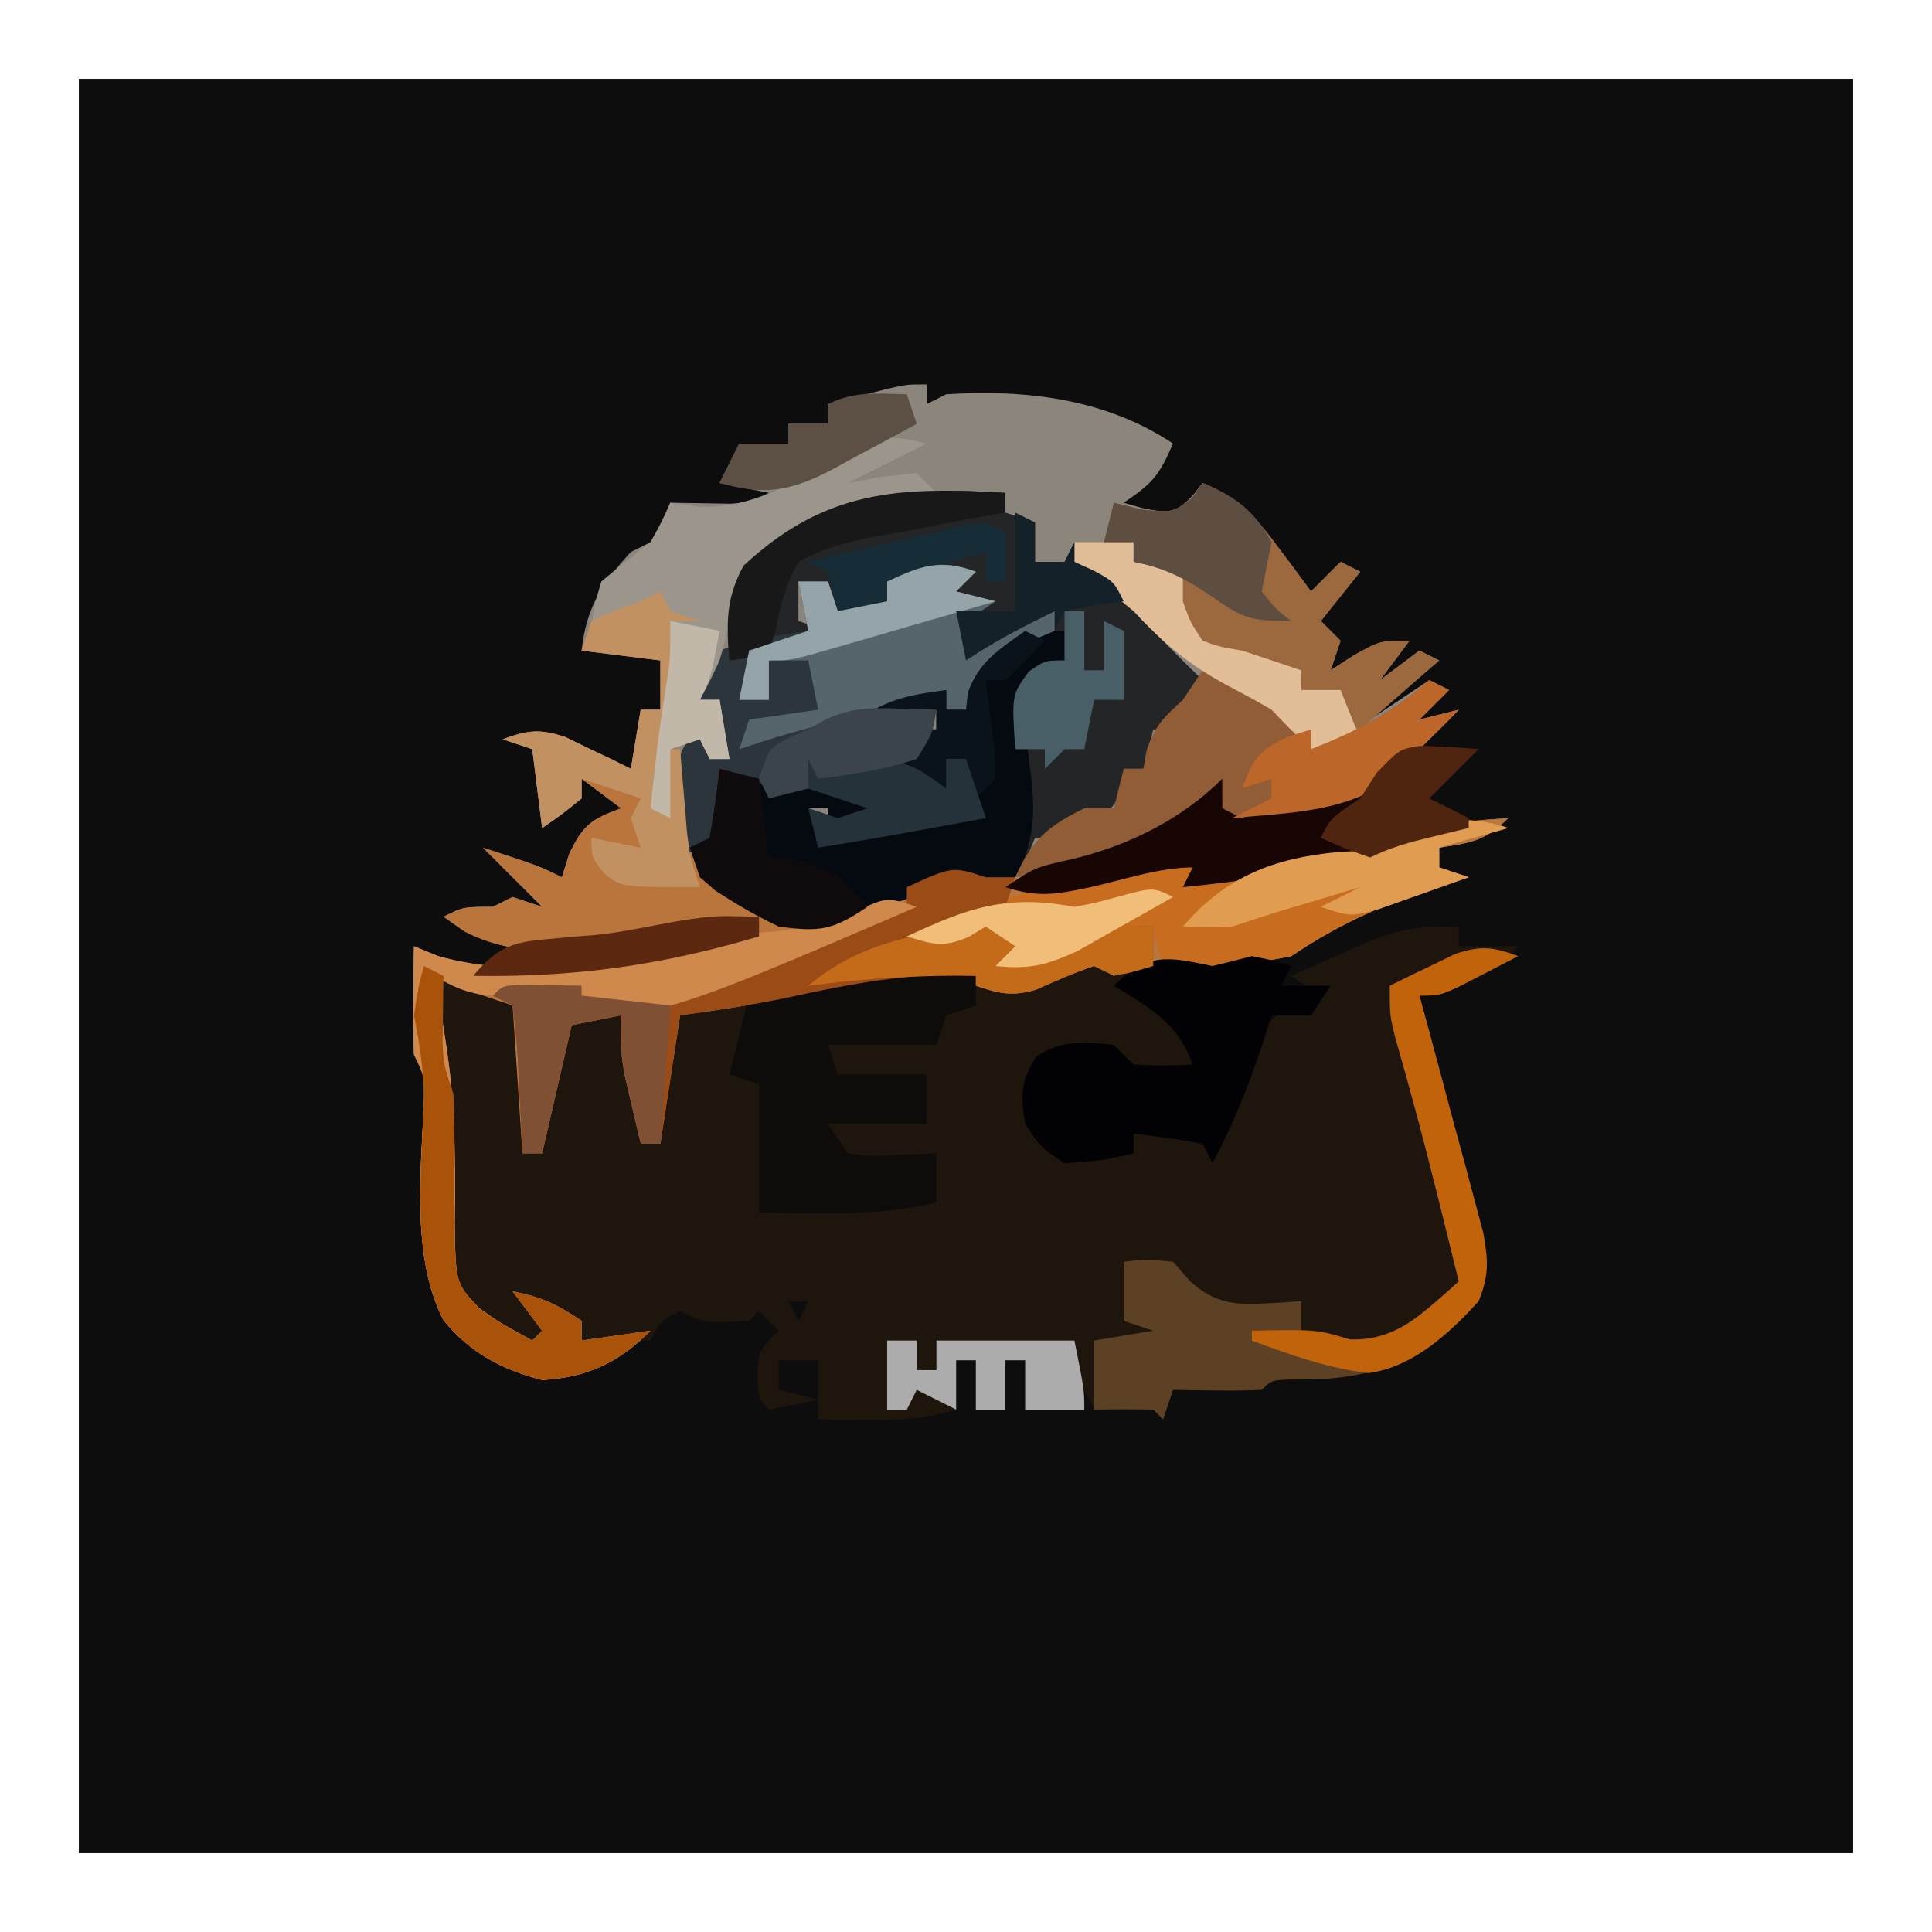
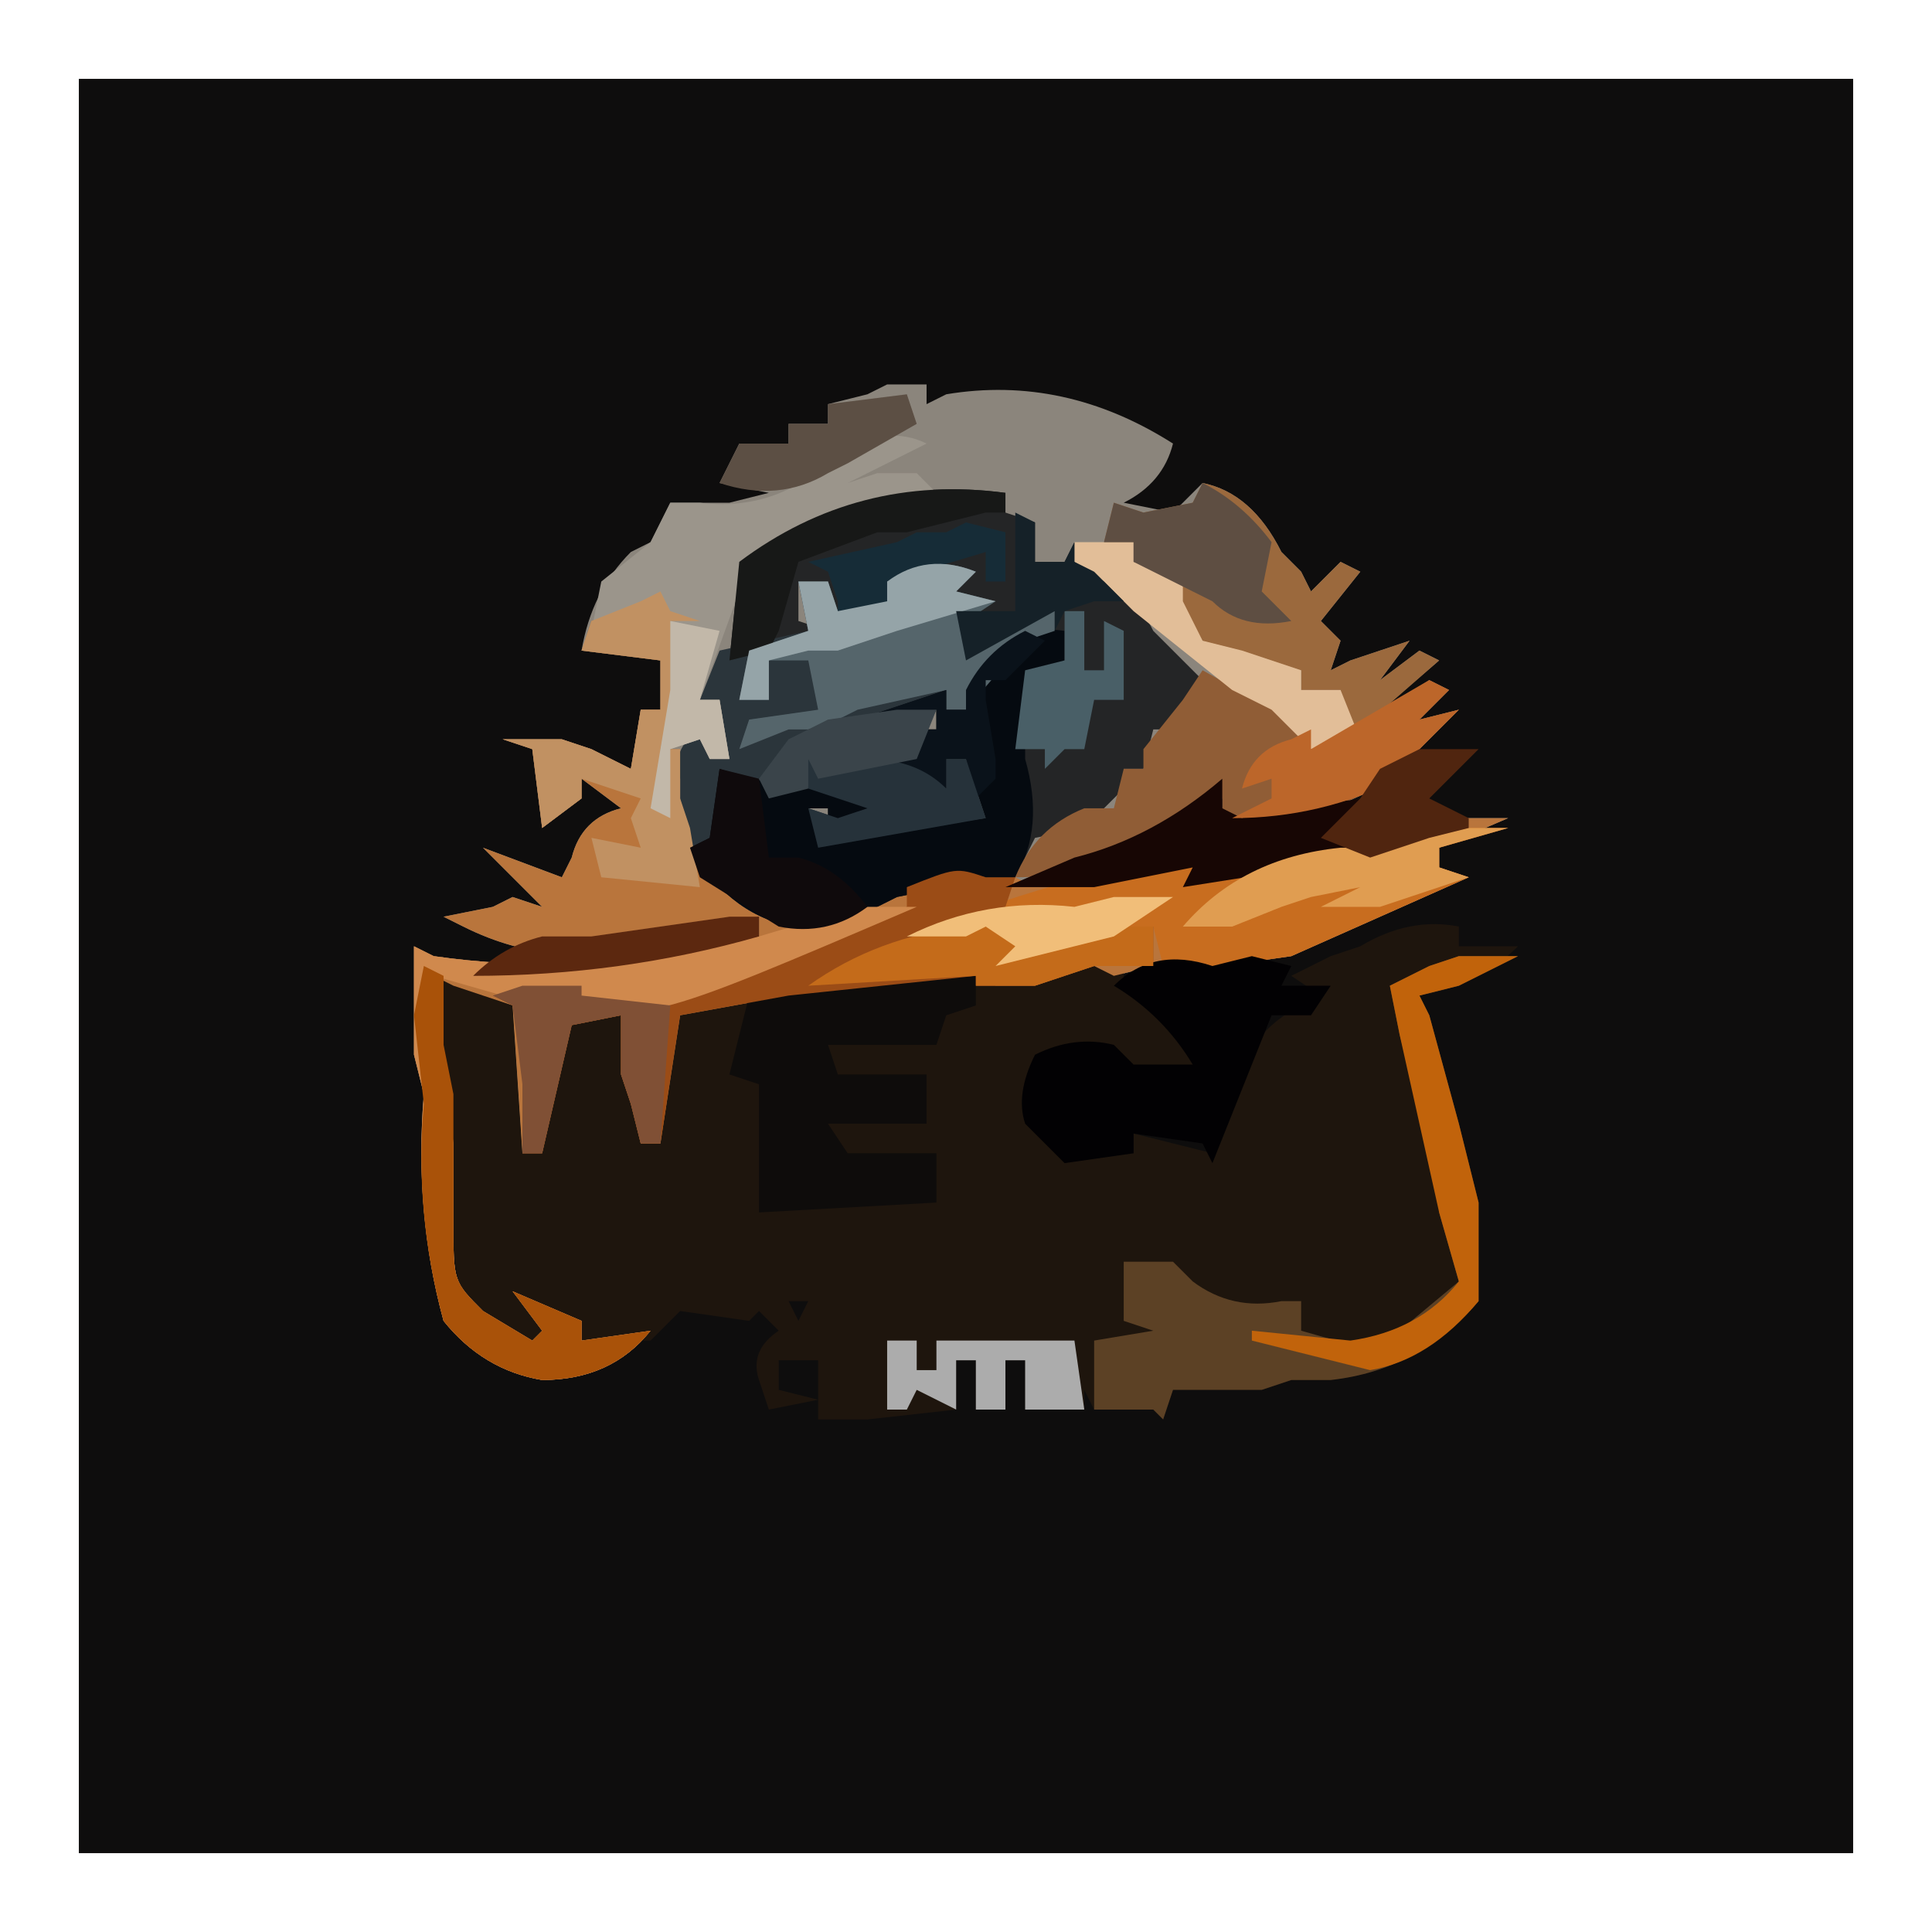
<svg xmlns="http://www.w3.org/2000/svg" viewBox="0 0 196 196">
-   <path fill="#0E0D0D" d="M8 8h180v180H8z" />
-   <path fill="#8B857C" d="M94 39v2l2-1c8.05-.51 16.16.44 23 5-1.37 3.16-1.99 3.99-5 6 2.31.69 2.31.69 5 1 1.81-1.44 1.81-1.44 3-3 3.67 1.48 5.41 3.48 7.75 6.62.61.82 1.23 1.64 1.86 2.48.23.31.23.31 1.39 1.9l3-3 2 1-4 5 2 2c-.16.5-.16.5-1 3 .38-.25.38-.25 2.31-1.5C140 65 140 65 143 65l-3 4 4-3 2 1c-1.16.99-1.16.99-7 6l6-4 2 1-3 3 4-1c-1.31 1.36-2.65 2.68-4 4l-2.62 2.62c-3.94 3.27-8.47 3.63-13.38 4.38-1.34.32-2.67.65-4 1v-3a73 73 0 0 0-7.12 3.94c-4.36 2.53-9.04 3.77-13.88 5.06l8.31-1.44c.79-.13 1.57-.27 2.38-.41.76-.13 1.52-.26 2.3-.4.69-.12 1.39-.24 2.11-.36C120 87 120 87 123 86v2c-.33.16-.33.16-2 1 7.75-.88 7.75-.88 10-2 2.27-.27 4.53-.44 6.81-.62C140 86 140 86 143 84c2.48-.41 2.48-.41 5.19-.62.9-.08 1.8-.15 2.73-.23.69-.05 1.37-.1 2.08-.15-2.36 2.36-3.78 2.49-7 3v2c.5.16.5.16 3 1-.8.24-1.59.48-2.41.73-5.87 1.86-10.48 3.82-15.59 7.27-3.62.69-3.62.69-7 1-.74.21-1.48.41-2.25.62C120 99 120 99 117 98c-1.34.32-2.67.66-4 1l-2-1c-2.04.67-3.96 1.54-5.93 2.41-2.41.69-3.72.39-6.07-.41v-1c-6.69-.41-12.81.84-19.32 2.25-3.56.73-7.08 1.27-10.68 1.75l-2 13h-2c-.34-1.42-.67-2.83-1-4.25-.19-.79-.37-1.58-.56-2.39C63 107 63 107 63 103c-.83.16-.83.16-5 1l-3 13h-2c-.16-2.47-.16-2.47-1-15l-6-2-2-1c.13.63.27 1.27.4 1.92.97 5.12 1.65 9.95 1.71 15.15.01.89.03 1.77.05 2.68q.03 2.655-.03 5.31c.09 6.12.09 6.12 2.48 8.65 1.94 1.39 1.94 1.39 5.39 3.29l1-1-3-4c2.96.61 4.38 1.25 7 3v2c1.16-.16 1.16-.16 7-1-3.24 3.24-6.4 4.73-11 5-4.11-1.07-7.3-2.75-10.02-6.09-3.35-6.54-2.21-15.55-1.95-22.7C43 109 43 109 42 107c-.07-1.87-.08-3.75-.06-5.62.01-1.01.02-2.01.02-3.04.02-.77.03-1.55.04-2.34.8.33 1.61.66 2.44 1 8.67 2.44 17.84.64 26.56-1l1-1c1.67-.04 3.33-.04 5 0v-2c-3.53.43-6.75.92-10.12 2.06-6.36 1.54-13.84 2.53-19.78-.58-.69-.49-1.39-.98-2.1-1.48 2-1 2-1 5-1 .33-.16.33-.16 2-1l3 1-1.31-1.31L49 86c5.75 1.87 5.75 1.87 8 3 .25-.78.49-1.57.75-2.38 1.4-2.94 2.26-3.52 5.25-4.62l-4-3v2c-2 1.62-2 1.62-4 3l-1-8-3-1c2.55-.93 3.74-1.09 6.36-.22l2.39 1.16 2.42 1.15c.61.3 1.21.6 1.83.91l1-6h2v-5l-8-1c.5-4.4 2.02-6.75 5-10l2-1c1.12-2.06 1.12-2.06 2-4 2.02.03 4.04.07 6.05.1C76 51 76 51 78 50c-.83-.16-.83-.16-5-1l2-4h5v-2h4v-2c1.29-.34 2.58-.67 3.88-1 .71-.19 1.43-.37 2.17-.56C92 39 92 39 94 39" />
-   <path fill="#1E150D" d="M148 94v2h6c-2.67 3.45-5.92 3.91-10 5 .22.8.43 1.59.66 2.42.98 3.6 1.94 7.22 2.9 10.83.34 1.25.69 2.51 1.04 3.8l.97 3.65c.29 1.11.59 2.22.9 3.37.51 2.83.59 4.29-.47 6.93-4.4 5.05-8.84 7.39-15.5 7.88-1.02.01-2.04.03-3.09.05C129 140 129 140 128 141c-1.52.07-3.04.08-4.56.06-.83-.01-1.66-.02-2.51-.02-.63-.02-1.27-.03-1.93-.04l-1 3-1-1q-3-.06-6 0l-1-2v2h-6v-5h-2v5h-3v-5h-2v5c-3.16.94-5.97 1.11-9.25 1.06-.89-.01-1.78-.02-2.7-.02-.68-.02-1.35-.03-2.05-.04v-6h-4v3l4 1c-1.66.38-3.32.71-5 1-1-1-1-1-1.19-3.44C77 137 77 137 79 135l-2-2-1 1c-4.53.23-4.53.23-7-1-2 1-2 1-3 3h-7v-2l-6-2 4 5c-3.95-.35-6.7-1.69-9.71-4.28-2.6-3.46-2.14-7.68-2.1-11.84-.03-1.8-.05-3.59-.08-5.39v-2.39C45 111 45 111 44 108c-.07-1.56-.09-3.13-.06-4.69.01-.81.02-1.61.02-2.45.02-.61.03-1.23.04-1.86 5.75 1.88 5.75 1.88 8 3 1.24 4.96 1.1 9.92 1 15h2l.15-2.3c.07-.99.15-1.99.23-3.01.06-.99.13-1.97.21-2.99C56 106 56 106 58 103c2.62-.19 2.62-.19 5 0 2.29 8.43 2.29 8.43 2 13h2l-.12-3.62c-.14-3.81.82-6.81 2.12-10.38 1.17-.2 2.34-.41 3.54-.62 1.55-.27 3.1-.55 4.65-.82.77-.13 1.54-.27 2.33-.41 3.1-.54 6.19-1.09 9.28-1.74 4.03-.75 8.58-1.37 12.2.78 2.63 1.07 3.47.42 6.06-.63.67-.31 1.35-.61 2.04-.93C111 97 111 97 114 98v2l2.88 1.88c2.94 2 3.96 2.87 5.12 6.12-1 1-1 1-3.94 1.19C115 109 115 109 113 107c-3-.25-3-.25-6 0l-2 2c.38 3.62.38 3.62 1 7 6.75 1 6.75 1 9 1v-2c6.88.88 6.88.88 8 2 .38-.99.75-1.97 1.14-2.99.51-1.3 1.03-2.59 1.55-3.89.24-.65.49-1.3.74-1.97 1.33-3.27 2.11-4.9 5.28-6.6.38-.09.38-.09 2.29-.55l-3-2c.63-.28 1.25-.55 1.9-.84.82-.36 1.63-.72 2.48-1.1.81-.36 1.62-.72 2.46-1.09 3.73-1.67 6-2.06 10.16-1.97m-68 38 1 2 1-2z" />
-   <path fill="#B9753C" d="m67 60 1 2 3 1h-3c.21 1.03.41 2.06.62 3.12.4 4.09-.25 6.09-1.62 9.88-.12 3.38-.12 3.38 0 6l1-6h1c.04.76.07 1.52.11 2.3.04.5.04.5.2 3.01.06.99.12 1.97.18 2.99.57 3.01 1.12 3.87 3.51 5.7 4.25 2.55 7.07 3.37 12 3 3.11-1.13 3.11-1.13 6.19-2.56 5.48-2.55 5.48-2.55 8.81-1.44h3l2 1c2.51-.39 4.96-.84 7.44-1.38.68-.13 1.36-.27 2.06-.42 2.9-.6 5.69-1.26 8.5-2.2v2l-2 1c7.75-.88 7.75-.88 10-2 2.27-.27 4.53-.44 6.81-.62C140 86 140 86 143 84c2.48-.41 2.48-.41 5.19-.62.9-.08 1.8-.15 2.73-.23.69-.05 1.37-.1 2.08-.15-2.36 2.36-3.78 2.49-7 3v2c.5.16.5.16 3 1-.8.24-1.59.48-2.41.73-5.87 1.86-10.48 3.82-15.59 7.27-3.62.69-3.62.69-7 1-.74.21-1.48.41-2.25.62C120 99 120 99 117 98c-1.34.32-2.67.66-4 1l-2-1c-2.04.67-3.96 1.54-5.93 2.41-2.41.69-3.72.39-6.07-.41v-1c-6.69-.41-12.81.84-19.32 2.25-3.56.73-7.08 1.27-10.68 1.75l-2 13h-2c-.34-1.42-.67-2.83-1-4.25-.19-.79-.37-1.58-.56-2.39C63 107 63 107 63 103c-.83.16-.83.16-5 1l-3 13h-2c-.16-2.47-.16-2.47-1-15l-6-2-2-1c.13.63.27 1.27.4 1.92.97 5.12 1.65 9.95 1.71 15.15.01.89.03 1.77.05 2.68q.03 2.655-.03 5.31c.09 6.12.09 6.12 2.48 8.65 1.94 1.39 1.94 1.39 5.39 3.29l1-1-3-4c2.96.61 4.38 1.25 7 3v2c1.16-.16 1.16-.16 7-1-3.24 3.24-6.4 4.73-11 5-4.11-1.07-7.3-2.75-10.02-6.09-3.35-6.54-2.21-15.55-1.95-22.7C43 109 43 109 42 107c-.07-1.87-.08-3.75-.06-5.62.01-1.01.02-2.01.02-3.04.02-.77.03-1.55.04-2.34.8.33 1.61.66 2.44 1 8.67 2.44 17.84.64 26.56-1l1-1c1.67-.04 3.33-.04 5 0v-2c-3.53.43-6.75.92-10.12 2.06-6.36 1.54-13.84 2.53-19.78-.58-.69-.49-1.39-.98-2.1-1.48 2-1 2-1 5-1l2-1 3 1-1.31-1.31L49 86c5.75 1.88 5.75 1.88 8 3 .12-.39.12-.39.75-2.38 1.4-2.94 2.26-3.52 5.25-4.62l-4-3v2c-2 1.62-2 1.62-4 3l-1-8-3-1c2.55-.93 3.74-1.09 6.36-.22.79.38 1.58.76 2.39 1.16l2.42 1.15c.61.3 1.21.6 1.83.91l1-6h2v-5l-8-1 1-3c2.44-1.12 2.44-1.12 5-2z" />
-   <path fill="#242526" d="M102 50v2l3 1v4h3l1-2v2c.58.23 1.16.45 1.75.69 2.85 1.66 4.25 3.7 6.25 6.31 1.65 1.69 3.31 3.36 5 5-1.38 2.5-1.38 2.5-3 5h-2l-1 4h-2l-.12 1.81C113 82 113 82 110.06 83.75 107 85 107 85 105 85c-.25.62-.5 1.24-.75 1.88-1.48 2.51-2.5 3.2-5.25 4.12-.5-.16-.5-.16-3-1-2.19.52-2.19.52-4.56 1.38-.79.27-1.57.55-2.38.83C87 93 87 93 85 94c-5.2.74-8.11-.92-12.36-3.61C71 89 71 89 70 86c.33-.16.33-.16 2-1 .41-2.32.74-4.66 1-7 .85.33 1.69.66 2.56 1 3.44 1 3.44 1 7.13 1C86 80 86 80 89 82l-5 2v-2h-2l2 3c.57-.14 1.14-.29 1.72-.44 4.9-1.18 9.24-1.77 14.28-1.56l-2-6h-2v3c-1.94-.38-1.94-.38-4-1l-1-2 2-1-1-2h3v-2c-1.32.16-1.32.16-8 1 3.19-2.13 5.27-2.5 9-3v2h2c.03-.29.03-.29.19-1.75 1.15-3.2 3.03-4.39 5.81-6.25h3v-2c-3.14 1.54-6.09 3.06-9 5-1-4.88-1-4.88-1-6l-4-1 5-2-8 1v2l2 1-7 1-1-4h-3v4l3 1c-1.65.5-1.65.5-10 3-.3-3.77-.4-6.26 1.44-9.62C83.7 49.71 91.1 49.35 102 50" />
-   <path fill="#2B353B" d="m99 58-2 2 4 1-3 2 1 3c.39-.47.78-.95 1.19-1.44 2.22-1.91 3.94-2.17 6.81-2.56v2c-.46.2-.46.2-2.81 1.19-3.45 1.96-4.35 3.41-6.19 6.81h-2v-2l-4 2h3c-.33.78-.66 1.57-1 2.38C93 77 93 77 93 79l3 1v-3h2l2 6c-11.52 2.11-11.52 2.11-17 3l-1-4 3 1 3-1c-2-1-2-1-5.81-.88-3.86.08-6.05-.77-9.19-3.12v7l-4 2c-.05-1.79-.09-3.58-.12-5.38-.03-.99-.05-1.99-.08-3.02C69 76 69 76 71 74l1 3h2l-1-6h-2c.44-2.38.44-2.38 2-5 2.94-1.07 5.91-1.57 9-2l-1-5h3l1 3 5-1v-2c3.43-1.62 5.38-2.34 9-1" />
-   <path fill="#050A10" d="M108 64v3c-.67.42-1.34.83-2.02 1.26-.66.57-1.31 1.15-1.98 1.74-.1 3.18-.1 3.18.38 6.88.59 4.71.92 7.87-1.38 12.12-1.94 1.38-1.94 1.38-4 2l-3-1c-2.19.52-2.19.52-4.56 1.38-.4.13-.4.13-2.38.83C87 93 87 93 85 94c-5.2.74-8.11-.92-12.36-3.61C71 89 71 89 70 86l2-1c.41-2.32.74-4.66 1-7 .42.16.42.16 2.56 1 3.44 1 3.44 1 7.13 1C86 80 86 80 89 82l-5 2v-2h-2l2 3c.57-.14 1.14-.29 1.72-.44 4.9-1.18 9.24-1.77 14.28-1.56l-2-6h-2v3c-1.94-.38-1.94-.38-4-1l-1-2 2-1-1-2h3v-2l-8 1c3.19-2.13 5.27-2.5 9-3v2h2c.03-.29.03-.29.19-1.75C99.92 65.44 103.13 64 108 64" />
-   <path fill="#0E0C0B" d="m99 98 2 2h-2v2l-3 1-1 3H84l1 3h9v5H84l2 3c2.16.29 2.16.29 4.62.19.82-.03 1.64-.06 2.48-.08.31-.02.31-.02 1.9-.11v5c-5.99 1.43-11.87 1.06-18 1v-13l-3-1 2-8c16.59-3.63 16.59-3.63 23-3" />
-   <path fill="#C86D1F" d="m153 84-7 2v2l3 1c-.8.24-1.59.48-2.41.73-5.87 1.86-10.48 3.82-15.59 7.27-3.62.69-3.62.69-7 1-.76.21-1.53.41-2.31.62C120 99 120 99 118 98c-.62-2.06-.62-2.06-1-4-6.56 1.77-6.56 1.77-9.12 3.12-2.38 1.12-4.29 1.02-6.88.88l2-2-3-2c-.58.35-1.16.7-1.75 1.06-2.65 1.11-3.58.74-6.25-.06 10.08-4.31 20.24-7.02 31-9v2c-.33.17-.33.17-2 1 7.75-.88 7.75-.88 10-2 2.27-.27 4.53-.44 6.81-.62C140 86 140 86 143 84c3.67-.86 6.41-1.24 10 0" />
-   <path fill="#5C4125" d="M154 97c-1.29.67-2.58 1.34-3.88 2-.71.37-1.43.74-2.17 1.12-1.95.88-1.95.88-3.95.88.22.8.43 1.59.66 2.42.98 3.6 1.94 7.22 2.9 10.83.17.63.17.63 1.04 3.8.32 1.21.64 2.41.97 3.65l.9 3.37c.51 2.83.59 4.29-.47 6.93-4.4 5.05-8.84 7.39-15.5 7.88-1.02.01-2.04.03-3.09.05C129 140 129 140 128 141c-1.52.07-3.04.08-4.56.06-.83-.01-1.66-.02-2.51-.02-.63-.02-1.27-.03-1.93-.04l-1 3-1-1q-3-.06-6 0v-7c.99-.16.99-.16 6-1l-3-1v-6c2.25-.25 2.25-.25 5 0 .58.66 1.16 1.32 1.75 2 3.11 2.76 5.4 2.32 9.42 2.14.61-.05 1.21-.09 1.83-.14v3c6.75 1.69 6.75 1.69 10.31-.27 1.98-1.51 3.86-3.05 5.69-4.73-.6-2.44-1.21-4.88-1.81-7.31-.09-.37-.09-.37-.55-2.2-1.28-5.14-2.66-10.26-4.12-15.35C141 103 141 103 141 100c1.41-.7 2.83-1.39 4.25-2.06.79-.39 1.58-.77 2.39-1.16 2.62-.87 3.81-.71 6.36.22" />
-   <path fill="#9B4C16" d="M100 89h3l-1 3c-2.07.95-2.07.95-4.56 1.69-.83.25-1.66.5-2.51.76-.32.09-.32.09-1.93.55 4.82-.94 4.82-.94 7.12-1.75.62-.08 1.24-.17 1.88-.25 1.75 1.44 1.75 1.44 3 3l-2 1c3.37-.55 5.08-1.05 8-3 3.19-.12 3.19-.12 6 0v4c-3.75 1.12-3.75 1.12-6 0-2.04.67-3.96 1.54-5.93 2.41-2.41.69-3.72.39-6.07-.41v-1c-6.69-.41-12.81.84-19.32 2.25-3.56.73-7.08 1.27-10.68 1.75l-2 13h-2c-.34-1.42-.67-2.83-1-4.25-.19-.79-.37-1.58-.56-2.39C63 107 63 107 63 103l-5 1-3 13h-2c-.02-.54-.02-.54-.15-3.25-.07-1.39-.15-2.79-.23-4.19l-.09-2.14c-.1-1.81-.31-3.62-.53-5.42l-2-1c3.07-.91 5.8-1.09 9-1v1c7.73.68 13.84-1.77 21-4.5 1.16-.43 2.31-.86 3.5-1.3 2.84-1.06 5.67-2.12 8.5-3.2v-2c4.62-2.12 4.62-2.12 8-1" />
-   <path fill="#020103" d="M123 98c1.34-.31 2.67-.65 4-1 2.25.44 2.25.44 4 1l-1 2h5c-.33.5-.33.5-2 3h-4c-.18.58-.36 1.16-.55 1.76-1.49 4.63-3.13 8.94-5.45 13.24l-1-2c-2.32-.41-4.66-.74-7-1v2c-3.25.75-3.25.75-7 1-2.44-1.62-2.44-1.62-4-4-.5-2.91-.43-4.3 1.12-6.81 2.71-1.72 4.74-1.52 7.88-1.19l2 2c3.12.12 3.12.12 6 0-1.5-4.21-4.29-5.74-8-8 3.52-3.38 5.38-2.96 10-2" />
-   <path fill="#905D36" d="M122 68c3.11 1.5 6.05 3.21 9 5l2 1v2c4.67-1.83 8.19-3.65 12-7l2 1-3 3 4-1c-1.31 1.36-2.65 2.68-4 4l-2.62 2.62c-3.94 3.27-8.47 3.63-13.38 4.38-1.34.32-2.67.65-4 1v-3c-2.51 1.2-4.77 2.5-7.12 4-4.35 2.54-8.96 3.25-13.88 4 1.69-3.77 3.25-5.17 7-7h3l1-4h2c.1-.6.21-1.2.31-1.81.79-2.52 1.77-3.43 3.69-5.19z" />
-   <path fill="#9B958B" d="m94 45-8 4c1.11-.21 2.23-.41 3.38-.62.59-.07.59-.07 3.62-.38l2 2c-2.28.62-4.38 1.03-6.75 1.25-5.55 1.28-10.08 4-13.25 8.75-.68 2.33-1.34 4.66-2 7-.62 1.35-1.27 2.7-2 4h2l1 6h-2l-1-2-3 1v7l-2-1c.43-4.1.86-8.18 1.56-12.25.42-2.64.52-5.09.44-7.75-3.2 0-5.09.74-8 2 .19-2.25.19-2.25 1-5 1.63-1.38 3.3-2.71 5-4 1.31-2.25 1.31-2.25 2-4 1.03.14 2.06.29 3.12.44 5.29.07 9.49-2.5 13.95-5.04 3.76-2.07 4.56-2.49 8.93-1.4" />
-   <path fill="#9B693D" d="M122 49c3.67 1.48 5.41 3.48 7.75 6.62.31.41.31.41 1.86 2.48.46.63.92 1.25 1.39 1.9l3-3 2 1-4 5 2 2-1 3c.76-.5 1.53-.99 2.31-1.5C140 65 140 65 143 65l-3 4 4-3 2 1c-1.32 1.16-1.32 1.16-8 7l-2-1v-3h-4v-2c-.72.06-1.44.12-2.19.19-3.5-.24-5.03-1.05-7.81-3.19-2.31-3.19-2.31-3.19-4-6l1-1-4-1v-2h-3l1-4c.46.11.46.11 2.81.69 3.19.31 3.19.31 5.07-1.13.37-.51.74-1.03 1.12-1.56" />
-   <path fill="#D0894D" d="M93 92c-27.63 11.89-27.63 11.89-37.05 9.47C54 101 54 101 51 101.06c-3.07-.06-4.38-.62-7-2.06.13.63.27 1.27.4 1.92.97 5.12 1.65 9.95 1.71 15.15.01.89.03 1.77.05 2.68q.03 2.655-.03 5.31c.09 6.12.09 6.12 2.48 8.65 1.94 1.39 1.94 1.39 5.39 3.29l1-1-3-4c2.96.61 4.38 1.25 7 3v2c1.16-.16 1.16-.16 7-1-3.24 3.24-6.4 4.73-11 5-4.11-1.07-7.3-2.75-10.02-6.09-3.35-6.54-2.21-15.55-1.95-22.7C43 109 43 109 42 107c-.07-1.87-.08-3.75-.06-5.62.01-1.01.02-2.01.02-3.04.02-.77.03-1.55.04-2.34.4.17.4.17 2.44 1 8.67 2.44 17.84.64 26.56-1l1-1c1.71-.16 3.41-.28 5.12-.38 3.64-.28 6.58-.69 9.88-2.24C90 91 90 91 93 92" />
-   <path fill="#55656B" d="m99 58-2 2 4 1-3 2 1 3c.39-.47.78-.95 1.19-1.44 2.22-1.91 3.94-2.17 6.81-2.56v2c-.93.39-1.86.78-2.81 1.19-3.45 1.96-4.35 3.41-6.19 6.81h-2v-2c-2.94.81-5.88 1.62-8.81 2.44-.84.23-1.67.46-2.53.69-.4.12-.4.12-2.43.68-.74.2-1.48.41-2.24.62-1.67.48-3.33 1.02-4.99 1.57.17-.5.17-.5 1-3 1.16-.16 1.16-.16 7-1l-1-5h-4v4h-3l1-5 6-2-1-5h3l1 3 5-1v-2c3.43-1.62 5.38-2.34 9-1" />
-   <path fill="#C19162" d="m67 60 1 2 3 1h-3c.21 1.03.41 2.06.62 3.12.4 4.09-.25 6.09-1.62 9.88-.12 3.37-.12 3.37 0 6l1-6h1c.06.76.12 1.52.18 2.3.05.5.05.5.26 3.01.08.99.16 1.97.24 2.99C70 87 70 87 71 90c-8 0-8 0-9.69-1.38C60 87 60 87 60 85l5 1-1-3 1-2-6-2v2c-2 1.62-2 1.62-4 3l-1-8-3-1c2.55-.93 3.74-1.09 6.36-.22.79.38 1.58.76 2.39 1.16l2.42 1.15c.61.3 1.21.6 1.83.91l1-6h2v-5l-8-1 1-3c2.44-1.12 2.44-1.12 5-2z" />
-   <path fill="#170604" d="M124 79v3l2 1c.35-.15.35-.15 2.12-.94 3.81-1.4 6.83-1.2 10.88-1.06l-1 2-3 1 4 3c-6.32 1.36-12.56 2.38-19 3l1-2c-3.39 0-7.13 1.29-10.45 2.02-3.34.7-5.25 1.08-8.55-.02 3-2 3-2 6.62-2.81 5.7-1.32 11.23-4.04 15.38-8.19" />
-   <path fill="#C1630B" d="M154 97c-1.29.67-2.58 1.34-3.88 2-.71.37-1.43.74-2.17 1.12-1.95.88-1.95.88-3.95.88.22.8.43 1.59.66 2.42.98 3.6 1.94 7.22 2.9 10.83.17.63.17.63 1.04 3.8.32 1.21.64 2.41.97 3.65.29 1.11.59 2.22.9 3.37.51 2.83.6 4.29-.47 6.93-3.01 3.3-6.61 6.67-11.16 7.3-4.07-.47-8.02-1.87-11.84-3.3v-1c6.56-.13 6.56-.13 9.94.88 4.82.19 7.56-2.81 11.06-5.88-.6-2.44-1.21-4.88-1.81-7.31-.18-.73-.36-1.45-.55-2.2-1.28-5.14-2.66-10.26-4.12-15.35C141 103 141 103 141 100c1.41-.7 2.83-1.39 4.25-2.06.79-.39 1.58-.77 2.39-1.16 2.62-.87 3.81-.71 6.36.22" />
-   <path fill="#E2BE98" d="M109 55h6v2l5 1v3c.75 2.12.75 2.12 2 4 1.75.62 1.75.62 4 1 2 .66 4 1.32 6 2v2h4l2 5c-2.25.75-2.25.75-5 1-1.38-1.28-2.7-2.63-4-4-1.46-.85-2.94-1.66-4.44-2.44C120.69 67.5 118 65.24 115 62c-1.09-.91-2.2-1.8-3.31-2.69-.89-.76-1.78-1.52-2.69-2.31z" />
-   <path fill="#E09D51" d="m153 84-7 2v2l3 1c-1.93.7-3.87 1.38-5.81 2.06-1.08.39-2.16.77-3.27 1.16C137 93 137 93 134 92l4-2-4.81 1.44c-.45.13-.45.13-2.71.81-1.83.55-3.66 1.14-5.48 1.75-1.67.04-3.33.05-5 0 4.39-5.09 9.24-6.95 15.75-7.56.74-.05 1.47-.09 2.23-.13C140 86 140 86 143 84c3.67-.86 6.41-1.24 10 0" />
-   <path fill="#A95209" d="m43 98 2 1c-.01.61-.02 1.23-.04 1.86 0 .81-.01 1.62-.02 2.45-.01.8-.03 1.6-.04 2.43C45 108 45 108 46 111c.07 1.5.09 2.99.07 4.49l.03 2.64c.02 1.82.01 3.64-.02 5.47.13 6.55.13 6.55 2.54 9.15 1.93 1.38 1.93 1.38 5.38 3.25l1-1-3-4c2.96.61 4.38 1.25 7 3v2c1.16-.16 1.16-.16 7-1-3.24 3.24-6.4 4.73-11 5-4.12-1.07-7.29-2.75-10.02-6.1-3.34-6.49-2.16-15.31-1.98-22.39 0-2.92-.44-5.65-1-8.51.44-2.88.44-2.88 1-5" />
-   <path fill="#5E4E42" d="M122 49c3.34 1.38 5.26 2.79 7 6-.33 1.67-.66 3.33-1 5 1.44 1.81 1.44 1.81 3 3-4.13 0-4.81-.24-8-2.44-2.67-1.83-4.81-2.94-8-3.56v-2h-3l1-4c.46.11.46.11 2.81.69 3.19.31 3.19.31 5.07-1.13.37-.51.74-1.03 1.12-1.56" />
-   <path fill="#805035" d="M52.848 99.902c2.05.03 4.1.07 6.15.1v1l9 1-1 14h-2c-.34-1.42-.67-2.83-1-4.25-.18-.79-.37-1.58-.56-2.39-.44-2.36-.44-2.36-.44-6.36l-5 1c-.49 2.14-.49 2.14-3 13h-2c-.02-.54-.02-.54-.15-3.25-.07-1.4-.15-2.79-.22-4.19-.03-.71-.06-1.41-.1-2.14-.1-1.81-.31-3.62-.53-5.42l-2-1c1-1 1-1 2.85-1.1" />
-   <path fill="#0F0A0C" d="m73 78 4 1 1 8c.91.08 1.81.16 2.75.25 3.65.84 4.88 1.93 7.25 4.75-3.59 2.39-4.76 2.56-9 2-2.89-1.38-5.56-2.93-8-5l-1-3 2-1c.41-2.32.74-4.66 1-7" />
-   <path fill="#171817" d="M102 50v2c-.62.1-1.24.21-1.88.32-2.82.49-5.62 1.06-8.43 1.62-.98.16-1.96.32-2.96.49-2.85.6-5.17 1.17-7.73 2.57-1.31 2.37-1.87 4.38-2.33 7.04-.22.65-.44 1.29-.67 1.96-2.07.77-2.07.77-4 1-.3-3.77-.4-6.26 1.44-9.62C83.7 49.71 91.1 49.35 102 50" />
-   <path fill="#ACACAC" d="M90 136h3v3h2v-3h14c1 5 1 5 1 7h-6v-5h-2v5h-3v-5h-2v5l-4-2-1 2h-2z" />
-   <path fill="#BC662A" d="m145 69 2 1-3 3 4-1c-1.31 1.36-2.65 2.68-4 4-.8.87-1.61 1.73-2.44 2.62-4.54 3.84-10.86 3.81-16.56 4.38l4-2v-2l-3 1c1.1-2.99 1.68-3.85 4.62-5.25.79-.25 1.57-.5 2.38-.75v2c4.67-1.83 8.19-3.65 12-7" />
-   <path fill="#C46B1A" d="M100 93c2.62.94 2.62.94 5 2l-2 2c3.37-.55 5.08-1.05 8-3 3.19-.12 3.19-.12 6 0v4c-3.75 1.12-3.75 1.12-6 0-2.04.67-3.96 1.54-5.93 2.41-2.41.69-3.72.39-6.07-.41v-1c-5.76-.1-11.29.26-17 1 4.79-4.06 9.93-5.03 16-6z" />
-   <path fill="#5C4F44" d="m92 40 1 3c-2.2 1.21-4.41 2.39-6.62 3.56-.62.34-1.24.69-1.88 1.04-4.26 2.22-6.87 2.7-11.5 1.4l2-4h5v-2h4v-2c2.71-1.35 5.01-1.07 8-1" />
-   <path fill="#0A121A" d="m104 64 2 1a89 89 0 0 1-4 4h-2c.1.7.19 1.4.29 2.12.11.91.22 1.82.33 2.76.12.9.24 1.8.36 2.74 0 .78.01 1.57.02 2.38l-2 2-1-4h-2v3c-1.94-.38-1.94-.38-4-1l-1-2 2-1-1-2h3v-2l-8 1c3.19-2.13 5.27-2.5 9-3v2h2c.06-.58.12-1.16.19-1.75 1.13-3.14 3.15-4.34 5.81-6.25" />
-   <path fill="#495F67" d="M108 62h2v6h2v-5l2 1v7h-3l-1 5h-2l-2 2v-2h-3c-.37-5.5-.37-5.5 1.38-7.88C106 67 106 67 108 67z" />
-   <path fill="#162C37" d="M102 54v5h-2v-3c-1.65.49-1.65.49-10 3v2l2 1-7 1c-.12-.8-.25-1.61-.38-2.44-.1-.42-.1-.42-.62-2.56l-2-1c2.96-.7 5.91-1.38 8.88-2.06.84-.2 1.68-.4 2.55-.61.8-.18 1.61-.36 2.44-.55.74-.18 1.48-.35 2.25-.53C100 53 100 53 102 54" />
-   <path fill="#26323A" d="M82 77c.56.19 1.11.37 1.69.56C86 78 86 78 88.44 77.38c3.42-.51 4.82.66 7.56 2.62v-3h2l2 6c-11.52 2.11-11.52 2.11-17 3l-1-4 3 1 3-1-6-2z" />
-   <path fill="#95A4A8" d="m99 58-2 2 4 1-10.38 3c-.98.29-1.96.57-2.98.87l-2.85.82-2.64.76C80 67 80 67 78 67v4h-3l1-5 6-2-1-5h3l1 3 5-1v-2c3.43-1.62 5.38-2.34 9-1" />
-   <path fill="#50250F" d="M144.035 75.676c1.99.01 3.98.16 5.96.32l-5 5 4 2v1c-1.27.31-2.55.62-3.87.94-2.23.54-4.07 1.04-6.13 2.06-2.62-.93-2.62-.93-5-2 1-2 1-2 4-4 .56-.86 1.12-1.73 1.69-2.62 2.31-2.38 2.31-2.38 4.35-2.7" />
-   <path fill="#3A444A" d="M90.75 71.875c.8.02 1.6.04 2.42.05.61.03 1.21.05 1.83.07-.37 2.38-.37 2.38-2 5-3.28 1.09-6.58 1.58-10 2-.33-.65-.66-1.31-1-2v3l-4 1c-.33-.65-.66-1.31-1-2 1-3 1-3 2.81-4.06.72-.31 1.45-.62 2.19-.94.61-.34 1.21-.69 1.84-1.05 2.49-1.09 4.21-1.15 6.91-1.07" />
-   <path fill="#152128" d="m103 52 2 1v4h3l1-2v2l1.94.88C113 59 113 59 114 61c-.97.12-1.94.25-2.94.38-1.01.2-2.02.41-3.06.62l-1 2v-2c-3.14 1.54-6.09 3.06-9 5l-1-5h6z" />
-   <path fill="#F1BE79" d="M119 91a755 755 0 0 1-6.19 3.5c-1.15.65-2.29 1.3-3.48 1.97-3.18 1.46-4.9 1.89-8.33 1.53l2-2-3-2c-.58.35-1.16.7-1.75 1.06-2.65 1.11-3.58.74-6.25-.06 6.23-2.92 10.1-4.28 17-3 2.14-.4 2.14-.4 4.31-1 3.69-1 3.69-1 5.69 0" />
-   <path fill="#C2B8A9" d="m68 63 5 1c-.88 4.75-.88 4.75-2 7h2l1 6h-2l-1-2-3 1v7l-2-1c.43-4.12.87-8.22 1.56-12.31C68 67 68 67 68 63" />
-   <path fill="#5C280F" d="m73.563 92.938 3.44.06v2c-9.86 2.93-18.74 4.17-29 4 2.27-2.68 3.71-3.4 7.19-3.69.8-.08 1.6-.15 2.42-.23.83-.07 1.66-.13 2.51-.2 4.7-.42 9.03-1.86 13.44-1.94" />
+   <path fill="#0e0d0d" d="M8 8h180v180H8z" />
+   <path fill="#8b857c" d="M94 39v2l2-1q12-2 23 5-1 4-5 6l5 1 3-3q5 1 8 7l2 2 1 2 3-3 2 1-4 5 2 2-1 3 2-1 6-2-3 4 4-3 2 1-7 6 6-4 2 1-3 3 4-1-4 4-3 3q-6 4-13 4l-4 1v-3l-7 4-14 5 8-1 3-1 4-1 5-1v2l-2 1 10-2 7-1 5-2 5-1h5l-7 3v2l3 1-18 8-7 1-2 1-5-1-4 1-2-1-6 2h-6v-1l-19 2-11 2-2 13h-2l-1-4-1-3v-6l-5 1-3 13h-2l-1-15-6-2-2-1v2l2 15v8c0 6 0 6 3 9l5 3 1-1-3-4 7 3v2l7-1q-4 5-11 5-6-1-10-6-3-11-2-23l-1-4V96l2 1q14 2 27-1l1-1h5v-2l-10 2q-10 4-20-1l-2-1 5-1 2-1 3 1-1-1-5-5 8 3 1-2q1-4 5-5l-4-3v2l-4 3-1-8-3-1h6l3 1 2 1 2 1 1-6h2v-5l-8-1q1-6 5-10l2-1 2-4h6l4-1-5-1 2-4h5v-2h4v-2l4-1 2-1z" />
+   <path fill="#1e150d" d="M148 94v2h6q-4 4-10 5l1 2 3 11 1 4 1 4v10q-6 7-15 8h-4l-3 1h-9l-1 3-1-1h-6l-1-2v2h-6v-5h-2v5h-3v-5h-2v5l-9 1h-5v-6h-4v3l4 1-5 1-1-3q-1-3 2-5l-2-2-1 1-7-1-3 3h-7v-2l-6-2 4 5q-6 0-10-4l-2-12v-8l-1-5v-9l8 3 1 15h2v-5l1-3 2-6h5l2 13h2v-4l2-10 4-1h4l3-1 9-2q6-1 12 1h6l2-1h5v2l3 2q4 2 5 6l-4 1q-3 1-5-2h-6l-2 2 1 7 9 1v-2l8 2 1-3 2-4v-2q2-4 6-6l2-1-3-2 2-1 2-1 3-1q5-3 10-2m-68 38 1 2 1-2z" />
+   <path fill="#b9753c" d="m67 60 1 2 3 1h-3l1 3-2 10v6l1-6h1v8l4 6q5 4 12 3l6-3c6-2 6-2 9-1h3l2 1 18-4v2l-2 1 10-2 7-1 5-2 5-1h5l-7 3v2l3 1-18 8-7 1-2 1-5-1-4 1-2-1-6 2h-6v-1l-19 2-11 2-2 13h-2l-1-4-1-3v-6l-5 1-3 13h-2l-1-15-6-2-2-1v2l2 15v8c0 6 0 6 3 9l5 3 1-1-3-4 7 3v2l7-1q-4 5-11 5-6-1-10-6-3-11-2-23l-1-4V96l2 1q14 2 27-1l1-1h5v-2l-10 2q-10 4-20-1l-2-1 5-1 2-1 3 1-1-1-5-5 8 3 1-2q1-4 5-5l-4-3v2l-4 3-1-8-3-1h6l3 1 2 1 2 1 1-6h2v-5l-8-1 1-3 5-2z" />
+   <path fill="#242526" d="M102 50v2l3 1v4h3l1-2v2l2 1q4 2 6 6l5 5-3 5h-2l-1 4h-2v2l-4 4-5 1-1 2q-1 3-5 4l-3-1-5 1-2 1-4 2q-7 1-12-4l-3-4 2-1 1-7 3 1 7 1 6 2-5 2v-2h-2l2 3h2l14-2-2-6h-2v3l-4-1-1-2 2-1-1-2h3v-2l-8 1 9-3v2h2v-2q2-4 6-6h3v-2l-9 5-1-6-4-1 5-2-8 1v2l2 1-7 1-1-4h-3v4l3 1-10 3 1-10q12-9 27-7" />
+   <path fill="#2b353b" d="m99 58-2 2 4 1-3 2 1 3 1-1q3-3 7-3v2l-3 1-6 7h-2v-2l-4 2h3l-1 2-1 5 3 1v-3h2l2 6-17 3-1-4 3 1 3-1-6-1q-5 0-9-3v7l-4 2v-8q-1-3 2-5l1 3h2l-1-6h-2l2-5 9-2-1-5h3l1 3 5-1v-2q4-3 9-1" />
+   <path fill="#050a10" d="M108 64v3l-2 1-2 2v7q2 7-1 12l-4 2-3-1-5 1-2 1-4 2q-7 1-12-4l-3-4 2-1 1-7 3 1 7 1 6 2-5 2v-2h-2l2 3h2l14-2-2-6h-2v3l-4-1-1-2 2-1-1-2h3v-2l-8 1 9-3v2h2v-2q3-7 10-6" />
+   <path fill="#0e0c0b" d="m99 98 2 2h-2v2l-3 1-1 3H84l1 3h9v5H84l2 3h9v5l-18 1v-13l-3-1 2-8c17-4 17-4 23-3" />
+   <path fill="#c86d1f" d="m153 84-7 2v2l3 1-18 8-7 1-2 1-4-1-1-4-9 3-7 1 2-2-3-2-2 1h-6q15-6 31-9v2l-2 1 10-2 7-1 5-2z" />
+   <path fill="#5c4125" d="m154 97-6 3-4 1 1 2 3 11 1 4 1 4v10q-6 7-15 8h-4l-3 1h-9l-1 3-1-1h-6v-7l6-1-3-1v-6h5l2 2q4 3 9 2h2v3c7 2 7 2 10 0l6-5-2-7v-3l-4-15-1-5 4-2 3-1z" />
+   <path fill="#9b4c16" d="M100 89h3l-1 3-5 2h-2l-2 1 7-2h2l3 3-2 1 8-3h6v4h-6l-6 2h-6v-1l-19 2-11 2-2 13h-2l-1-4-1-3v-6l-5 1-3 13h-2v-10l-1-5-2-1 9-1v1q11 0 21-4l4-2 8-3v-2c5-2 5-2 8-1" />
+   <path fill="#020103" d="m123 98 4-1 4 1-1 2h5l-2 3h-4l-6 15-1-2-7-1v2l-7 1-4-4q-1-3 1-7 4-2 8-1l2 2h6q-3-5-8-8 4-4 10-2" />
+   <path fill="#905d36" d="m122 68 9 5 2 1v2l12-7 2 1-3 3 4-1-4 4-3 3q-6 4-13 4l-4 1v-3l-7 4q-6 4-14 4 2-5 7-7h3l1-4h2v-2l4-5z" />
+   <path fill="#9b958b" d="m94 45-8 4 3-1h4l2 2-7 1q-8 2-13 9l-4 11h2l1 6h-2l-1-2-3 1v7l-2-1 2-12v-8l-8 2 1-5 5-4 2-4h3q8 1 14-5 5-3 9-1" />
+   <path fill="#9b693d" d="M122 49q5 1 8 7l2 2 1 2 3-3 2 1-4 5 2 2-1 3 2-1 6-2-3 4 4-3 2 1-8 7-2-1v-3h-4v-2h-2q-5 0-8-3l-4-6 1-1-4-1v-2h-3l1-4 3 1 5-1z" />
+   <path fill="#d0894d" d="M93 92c-28 12-28 12-37 9h-5l-7-2v2l2 15v8c0 6 0 6 3 9l5 3 1-1-3-4 7 3v2l7-1q-4 5-11 5-6-1-10-6-3-11-2-23l-1-4V96l2 1q14 2 27-1l1-1h5l10-3z" />
+   <path fill="#55656b" d="m99 58-2 2 4 1-3 2 1 3 1-1q3-3 7-3v2l-3 1-6 7h-2v-2l-9 2-2 1-3 1h-2l-5 2 1-3 7-1-1-5h-4v4h-3l1-5 6-2-1-5h3l1 3 5-1v-2q4-3 9-1" />
+   <path fill="#c19162" d="m67 60 1 2 3 1h-3l1 3-2 10v6l1-6h1v5l1 3 1 6-10-1-1-4 5 1-1-3 1-2-6-2v2l-4 3-1-8-3-1h6l3 1 2 1 2 1 1-6h2v-5l-8-1 1-3 5-2z" />
+   <path fill="#170604" d="M124 79v3l2 1 2-1 11-1-1 2-3 1 4 3-19 3 1-2-10 2h-9l7-3q8-2 15-8" />
+   <path fill="#c1630b" d="m154 97-6 3-4 1 1 2 3 11 1 4 1 4v10q-5 6-11 7l-12-3v-1l10 1q7-1 11-6l-2-7-4-18-1-5 4-2 3-1z" />
+   <path fill="#e2be98" d="M109 55h6v2l5 1v3l2 4 4 1 6 2v2h4l2 5-5 1-4-4-4-2-10-8-3-3-3-2z" />
+   <path fill="#e09d51" d="m153 84-7 2v2l3 1-6 2-3 1h-6l4-2-5 1-3 1-5 2h-5q6-7 16-8h2l5-2z" />
+   <path fill="#a95209" d="m43 98 2 1v7l1 5v13c0 6 0 6 3 9l5 3 1-1-3-4 7 3v2l7-1q-4 5-11 5-6-1-10-6-3-11-2-22l-1-9z" />
+   <path fill="#5e4e42" d="M122 49q4 2 7 6l-1 5 3 3q-5 1-8-2l-8-4v-2h-3l1-4 3 1 5-1z" />
+   <path fill="#805035" d="M53 100h6v1l9 1-1 14h-2l-1-4-1-3v-6l-5 1-3 13h-2v-7l-1-8-2-1z" />
+   <path fill="#0f0a0c" d="m73 78 4 1 1 8h3q4 1 7 5-4 3-9 2l-8-5-1-3 2-1z" />
+   <path fill="#171817" d="M102 50v2h-2l-8 2h-3l-8 3-2 7-1 2-4 1 1-10q12-9 27-7" />
+   <path fill="#acacac" d="M90 136h3v3h2v-3h14l1 7h-6v-5h-2v5h-3v-5h-2v5l-4-2-1 2h-2z" />
+   <path fill="#bc662a" d="m145 69 2 1-3 3 4-1-4 4-2 3q-8 4-17 4l4-2v-2l-3 1q1-4 5-5l2-1v2z" />
+   <path fill="#c46b1a" d="m100 93 5 2-2 2 8-3h6v4h-6l-6 2h-6v-1l-17 1q7-5 16-6z" />
+   <path fill="#5c4f44" d="m92 40 1 3-7 4-2 1q-5 3-11 1l2-4h5v-2h4v-2z" />
+   <path fill="#0a121a" d="m104 64 2 1-4 4h-2v2l1 6v2l-2 2-1-4h-2v3l-4-1-1-2 2-1-1-2h3v-2l-8 1 9-3v2h2v-2q2-4 6-6" />
+   <path fill="#495f67" d="M108 62h2v6h2v-5l2 1v7h-3l-1 5h-2l-2 2v-2h-3l1-8 4-1z" />
+   <path fill="#162c37" d="M102 54v5h-2v-3l-10 3v2l2 1-7 1v-2l-1-3-2-1 9-2 2-1h3l2-1z" />
+   <path fill="#26323a" d="m82 77 2 1 4-1q5 0 8 3v-3h2l2 6-17 3-1-4 3 1 3-1-6-2z" />
+   <path fill="#95a4a8" d="m99 58-2 2 4 1-10 3-3 1-3 1h-3l-4 1v4h-3l1-5 6-2-1-5h3l1 3 5-1v-2q4-3 9-1" />
+   <path fill="#50250f" d="M144 76h6l-5 5 4 2v1l-4 1-6 2-5-2 4-4 2-3z" />
+   <path fill="#3a444a" d="M91 72h4l-2 5-10 2-1-2v3l-4 1-1-2 3-4 2-1 2-1z" />
+   <path fill="#152128" d="m103 52 2 1v4h3l1-2v2l2 1 3 3h-3l-3 1-1 2v-2l-9 5-1-5h6z" />
+   <path fill="#f1be79" d="m119 91-6 4-4 1-8 2 2-2-3-2-2 1h-6q8-4 17-3l4-1z" />
+   <path fill="#c2b8a9" d="m68 63 5 1-2 7h2l1 6h-2l-1-2-3 1v7l-2-1 2-12z" />
+   <path fill="#5c280f" d="M74 93h3v2q-14 4-29 4 3-3 7-4h5z" />
</svg>
